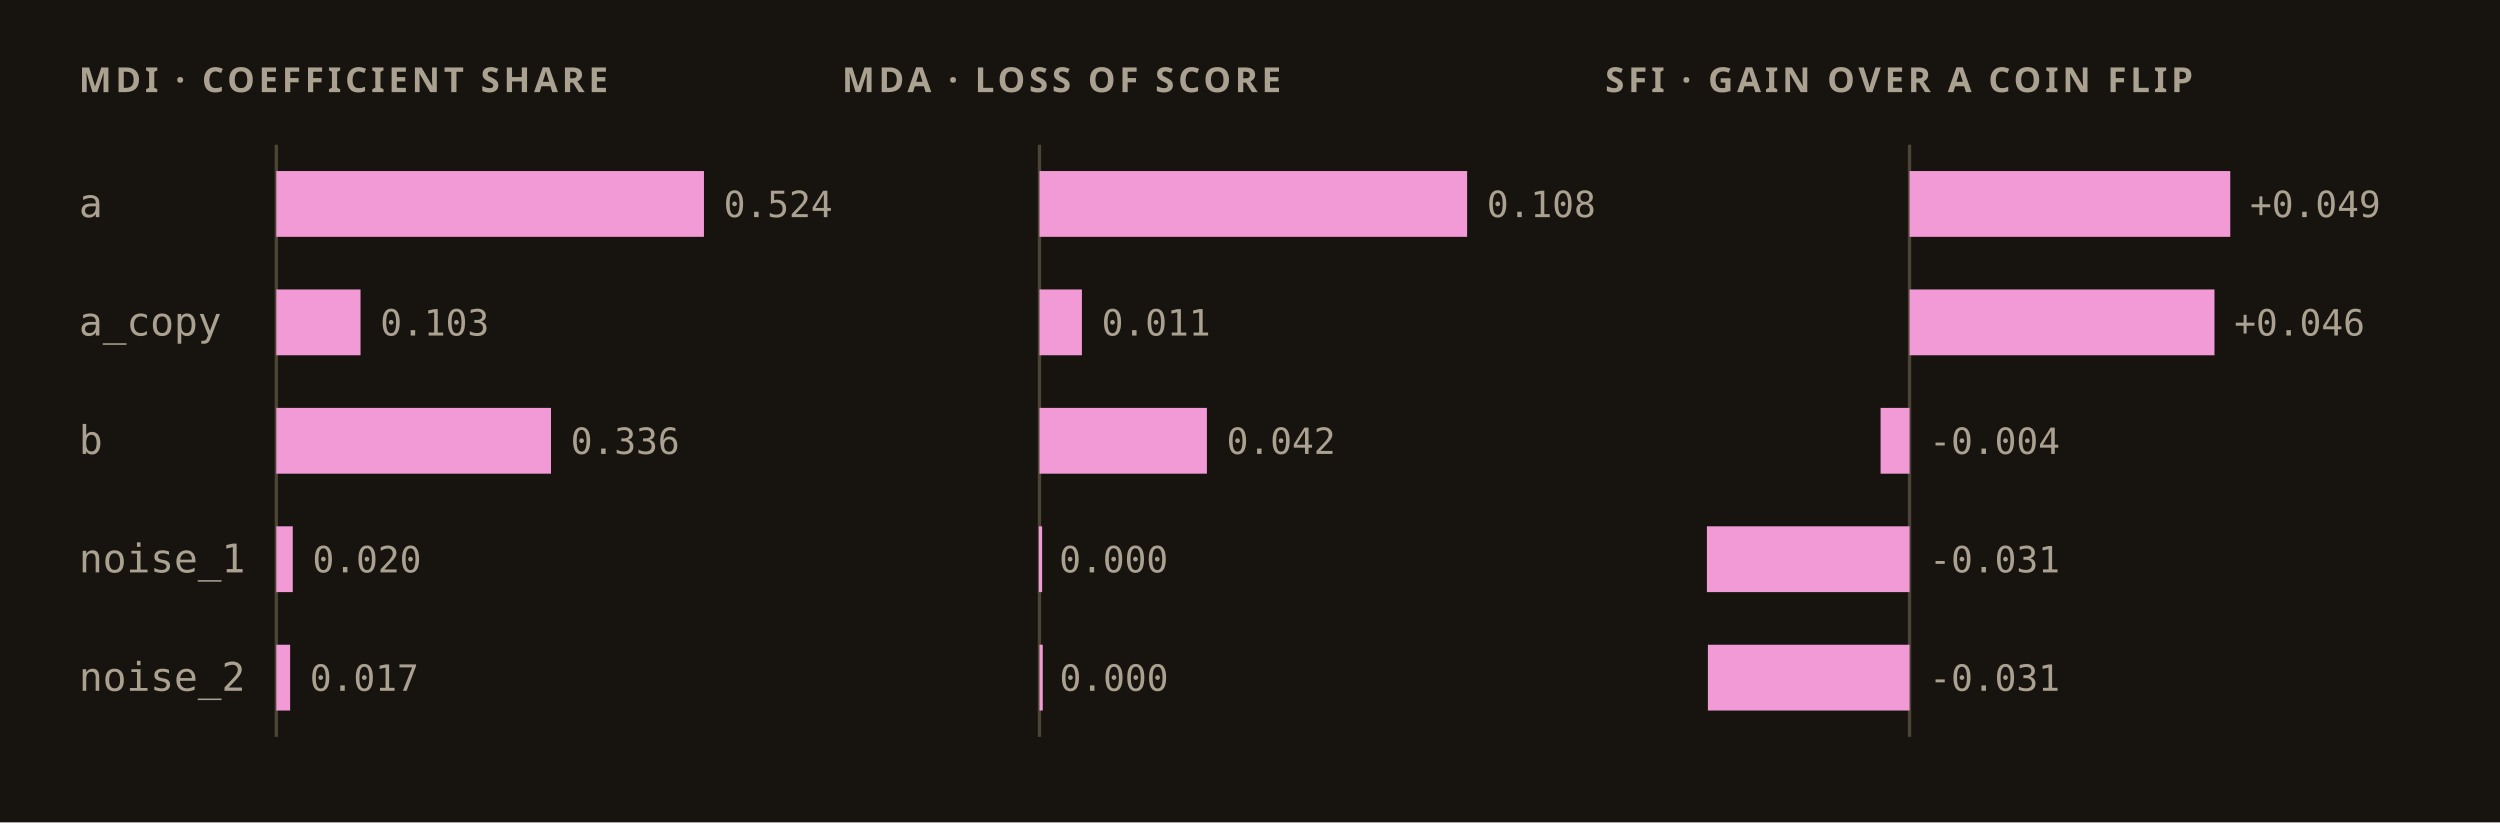
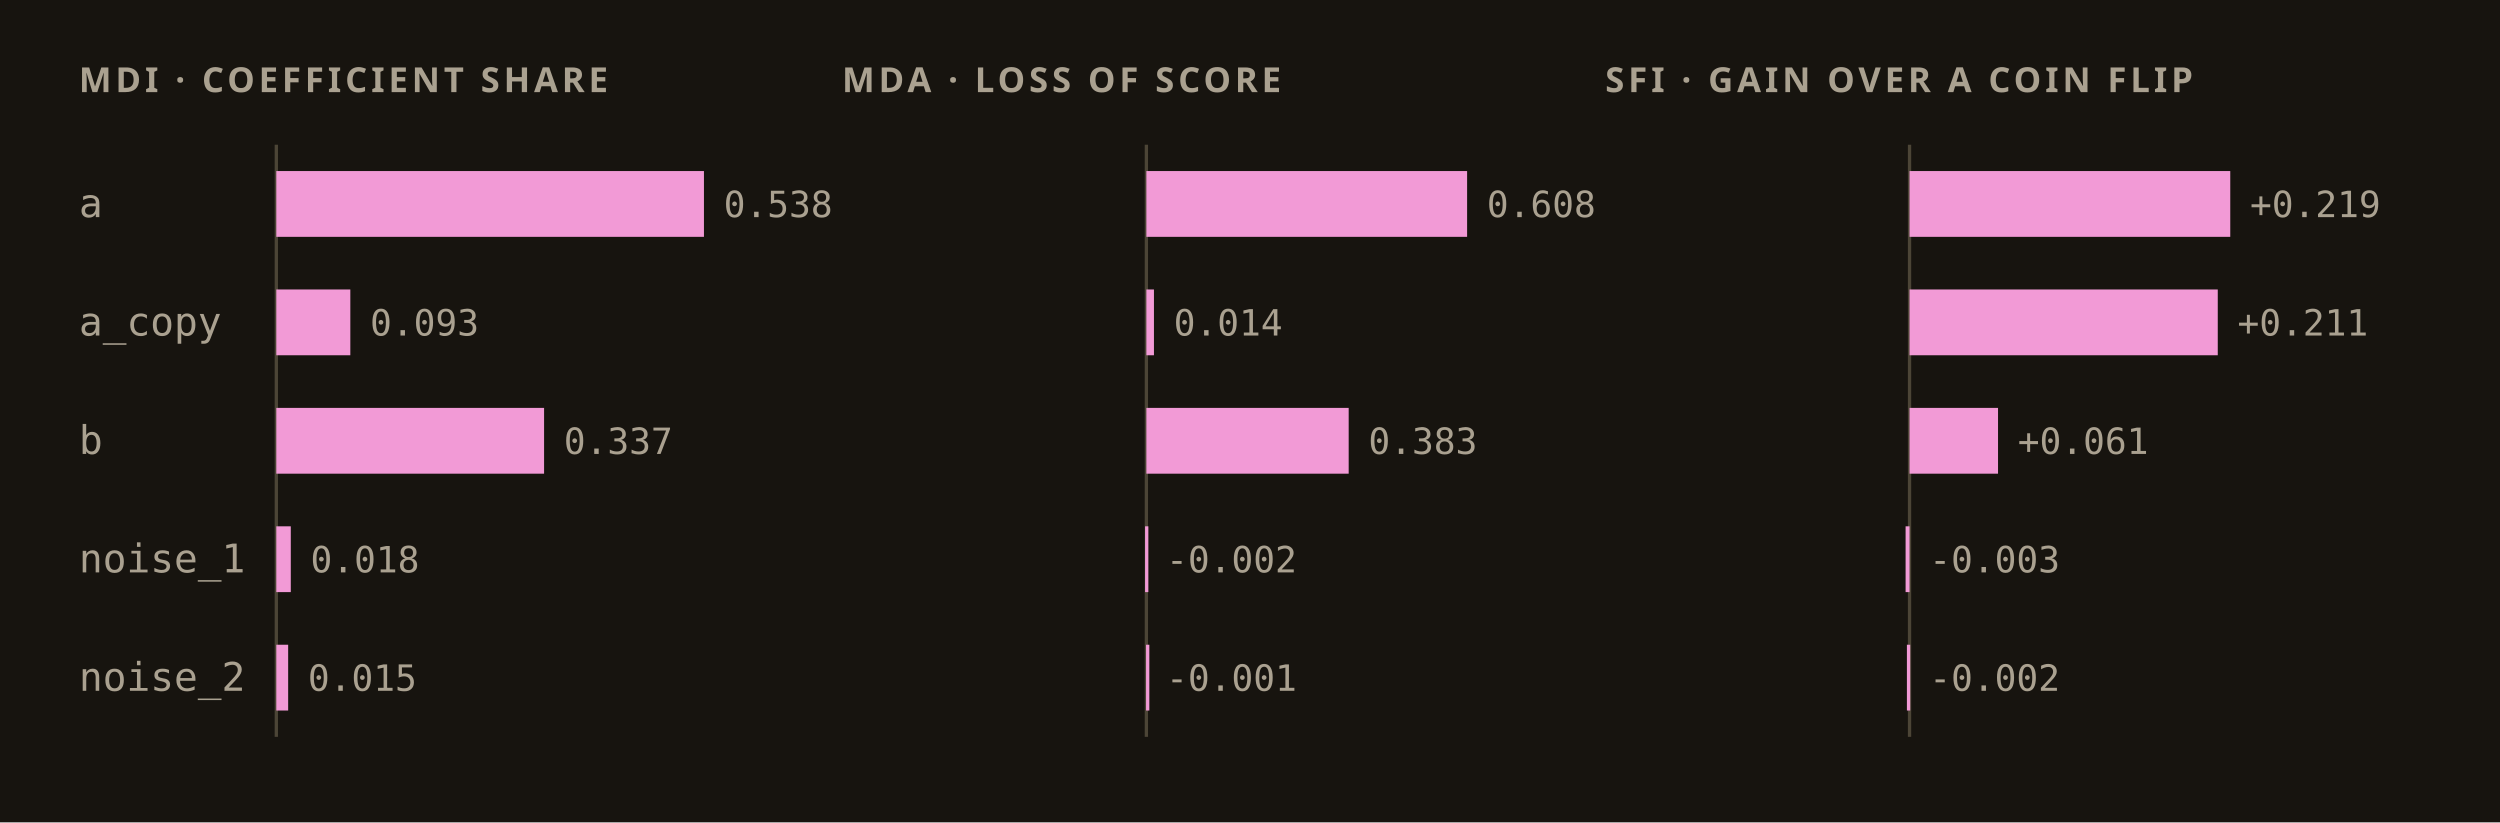
<svg xmlns="http://www.w3.org/2000/svg" viewBox="0 0 760 250" role="img" aria-label="Importance of five features under three methods">
  <rect width="760" height="250" fill="#17140f" />
  <text x="24" y="28" fill="#aaa190" font-family="'IBM Plex Sans', system-ui, sans-serif" font-size="10.5" font-weight="600" letter-spacing="1.2">MDI · COEFFICIENT SHARE</text>
  <line x1="84" y1="44" x2="84" y2="224" stroke="#4c4536" stroke-width="1.0" />
  <text x="24" y="66" fill="#aaa190" font-family="'IBM Plex Mono', ui-monospace, monospace" font-size="12" font-weight="400" text-anchor="start">a</text>
  <rect x="84" y="52" width="130.0" height="20" fill="#f29ad6" fill-opacity="1.0" />
-   <text x="220.0" y="66" fill="#aaa190" font-family="'IBM Plex Mono', ui-monospace, monospace" font-size="11" font-weight="400" text-anchor="start">0.524</text>
+   <text x="220.0" y="66" fill="#aaa190" font-family="'IBM Plex Mono', ui-monospace, monospace" font-size="11" font-weight="400" text-anchor="start">0.538</text>
  <text x="24" y="102" fill="#aaa190" font-family="'IBM Plex Mono', ui-monospace, monospace" font-size="12" font-weight="400" text-anchor="start">a_copy</text>
-   <rect x="84" y="88" width="25.6" height="20" fill="#f29ad6" fill-opacity="1.0" />
-   <text x="115.6" y="102" fill="#aaa190" font-family="'IBM Plex Mono', ui-monospace, monospace" font-size="11" font-weight="400" text-anchor="start">0.103</text>
+   <rect x="84" y="88" width="22.5" height="20" fill="#f29ad6" fill-opacity="1.0" />
+   <text x="112.5" y="102" fill="#aaa190" font-family="'IBM Plex Mono', ui-monospace, monospace" font-size="11" font-weight="400" text-anchor="start">0.093</text>
  <text x="24" y="138" fill="#aaa190" font-family="'IBM Plex Mono', ui-monospace, monospace" font-size="12" font-weight="400" text-anchor="start">b</text>
-   <rect x="84" y="124" width="83.5" height="20" fill="#f29ad6" fill-opacity="1.0" />
-   <text x="173.5" y="138" fill="#aaa190" font-family="'IBM Plex Mono', ui-monospace, monospace" font-size="11" font-weight="400" text-anchor="start">0.336</text>
+   <rect x="84" y="124" width="81.4" height="20" fill="#f29ad6" fill-opacity="1.0" />
+   <text x="171.4" y="138" fill="#aaa190" font-family="'IBM Plex Mono', ui-monospace, monospace" font-size="11" font-weight="400" text-anchor="start">0.337</text>
  <text x="24" y="174" fill="#aaa190" font-family="'IBM Plex Mono', ui-monospace, monospace" font-size="12" font-weight="400" text-anchor="start">noise_1</text>
-   <rect x="84" y="160" width="5.0" height="20" fill="#f29ad6" fill-opacity="1.0" />
-   <text x="95.0" y="174" fill="#aaa190" font-family="'IBM Plex Mono', ui-monospace, monospace" font-size="11" font-weight="400" text-anchor="start">0.020</text>
+   <rect x="84" y="160" width="4.4" height="20" fill="#f29ad6" fill-opacity="1.0" />
+   <text x="94.4" y="174" fill="#aaa190" font-family="'IBM Plex Mono', ui-monospace, monospace" font-size="11" font-weight="400" text-anchor="start">0.018</text>
  <text x="24" y="210" fill="#aaa190" font-family="'IBM Plex Mono', ui-monospace, monospace" font-size="12" font-weight="400" text-anchor="start">noise_2</text>
-   <rect x="84" y="196" width="4.2" height="20" fill="#f29ad6" fill-opacity="1.0" />
-   <text x="94.2" y="210" fill="#aaa190" font-family="'IBM Plex Mono', ui-monospace, monospace" font-size="11" font-weight="400" text-anchor="start">0.017</text>
+   <rect x="84" y="196" width="3.6" height="20" fill="#f29ad6" fill-opacity="1.0" />
+   <text x="93.6" y="210" fill="#aaa190" font-family="'IBM Plex Mono', ui-monospace, monospace" font-size="11" font-weight="400" text-anchor="start">0.015</text>
  <text x="256" y="28" fill="#aaa190" font-family="'IBM Plex Sans', system-ui, sans-serif" font-size="10.5" font-weight="600" letter-spacing="1.2">MDA · LOSS OF SCORE</text>
-   <line x1="316" y1="44" x2="316" y2="224" stroke="#4c4536" stroke-width="1.0" />
-   <rect x="316" y="52" width="130.0" height="20" fill="#f29ad6" fill-opacity="1.0" />
-   <text x="452.0" y="66" fill="#aaa190" font-family="'IBM Plex Mono', ui-monospace, monospace" font-size="11" font-weight="400" text-anchor="start">0.108</text>
-   <rect x="316" y="88" width="12.9" height="20" fill="#f29ad6" fill-opacity="1.0" />
-   <text x="334.9" y="102" fill="#aaa190" font-family="'IBM Plex Mono', ui-monospace, monospace" font-size="11" font-weight="400" text-anchor="start">0.011</text>
-   <rect x="316" y="124" width="50.9" height="20" fill="#f29ad6" fill-opacity="1.0" />
-   <text x="372.9" y="138" fill="#aaa190" font-family="'IBM Plex Mono', ui-monospace, monospace" font-size="11" font-weight="400" text-anchor="start">0.042</text>
-   <rect x="315.8" y="160" width="1.0" height="20" fill="#f29ad6" fill-opacity="1.0" />
-   <text x="322" y="174" fill="#aaa190" font-family="'IBM Plex Mono', ui-monospace, monospace" font-size="11" font-weight="400" text-anchor="start">0.000</text>
-   <rect x="316" y="196" width="1" height="20" fill="#f29ad6" fill-opacity="1.0" />
-   <text x="322.1" y="210" fill="#aaa190" font-family="'IBM Plex Mono', ui-monospace, monospace" font-size="11" font-weight="400" text-anchor="start">0.000</text>
+   <line x1="348.5" y1="44" x2="348.5" y2="224" stroke="#4c4536" stroke-width="1.0" />
+   <rect x="348.5" y="52" width="97.5" height="20" fill="#f29ad6" fill-opacity="1.0" />
+   <text x="452.0" y="66" fill="#aaa190" font-family="'IBM Plex Mono', ui-monospace, monospace" font-size="11" font-weight="400" text-anchor="start">0.608</text>
+   <rect x="348.5" y="88" width="2.3" height="20" fill="#f29ad6" fill-opacity="1.0" />
+   <text x="356.8" y="102" fill="#aaa190" font-family="'IBM Plex Mono', ui-monospace, monospace" font-size="11" font-weight="400" text-anchor="start">0.014</text>
+   <rect x="348.5" y="124" width="61.5" height="20" fill="#f29ad6" fill-opacity="1.0" />
+   <text x="416.0" y="138" fill="#aaa190" font-family="'IBM Plex Mono', ui-monospace, monospace" font-size="11" font-weight="400" text-anchor="start">0.383</text>
+   <rect x="348.1" y="160" width="1.0" height="20" fill="#f29ad6" fill-opacity="1.0" />
+   <text x="354.5" y="174" fill="#aaa190" font-family="'IBM Plex Mono', ui-monospace, monospace" font-size="11" font-weight="400" text-anchor="start">-0.002</text>
+   <rect x="348.4" y="196" width="1.0" height="20" fill="#f29ad6" fill-opacity="1.0" />
+   <text x="354.5" y="210" fill="#aaa190" font-family="'IBM Plex Mono', ui-monospace, monospace" font-size="11" font-weight="400" text-anchor="start">-0.001</text>
  <text x="488" y="28" fill="#aaa190" font-family="'IBM Plex Sans', system-ui, sans-serif" font-size="10.5" font-weight="600" letter-spacing="1.2">SFI · GAIN OVER A COIN FLIP</text>
  <line x1="580.5" y1="44" x2="580.5" y2="224" stroke="#4c4536" stroke-width="1.0" />
  <rect x="580.5" y="52" width="97.5" height="20" fill="#f29ad6" fill-opacity="1.0" />
-   <text x="684.0" y="66" fill="#aaa190" font-family="'IBM Plex Mono', ui-monospace, monospace" font-size="11" font-weight="400" text-anchor="start">+0.049</text>
-   <rect x="580.5" y="88" width="92.7" height="20" fill="#f29ad6" fill-opacity="1.0" />
-   <text x="679.2" y="102" fill="#aaa190" font-family="'IBM Plex Mono', ui-monospace, monospace" font-size="11" font-weight="400" text-anchor="start">+0.046</text>
-   <rect x="571.7" y="124" width="8.8" height="20" fill="#f29ad6" fill-opacity="1.0" />
-   <text x="586.5" y="138" fill="#aaa190" font-family="'IBM Plex Mono', ui-monospace, monospace" font-size="11" font-weight="400" text-anchor="start">-0.004</text>
-   <rect x="518.9" y="160" width="61.6" height="20" fill="#f29ad6" fill-opacity="1.0" />
-   <text x="586.5" y="174" fill="#aaa190" font-family="'IBM Plex Mono', ui-monospace, monospace" font-size="11" font-weight="400" text-anchor="start">-0.031</text>
-   <rect x="519.2" y="196" width="61.3" height="20" fill="#f29ad6" fill-opacity="1.0" />
-   <text x="586.5" y="210" fill="#aaa190" font-family="'IBM Plex Mono', ui-monospace, monospace" font-size="11" font-weight="400" text-anchor="start">-0.031</text>
+   <text x="684.0" y="66" fill="#aaa190" font-family="'IBM Plex Mono', ui-monospace, monospace" font-size="11" font-weight="400" text-anchor="start">+0.219</text>
+   <rect x="580.5" y="88" width="93.7" height="20" fill="#f29ad6" fill-opacity="1.0" />
+   <text x="680.2" y="102" fill="#aaa190" font-family="'IBM Plex Mono', ui-monospace, monospace" font-size="11" font-weight="400" text-anchor="start">+0.211</text>
+   <rect x="580.5" y="124" width="26.9" height="20" fill="#f29ad6" fill-opacity="1.0" />
+   <text x="613.4" y="138" fill="#aaa190" font-family="'IBM Plex Mono', ui-monospace, monospace" font-size="11" font-weight="400" text-anchor="start">+0.061</text>
+   <rect x="579.3" y="160" width="1.2" height="20" fill="#f29ad6" fill-opacity="1.0" />
+   <text x="586.5" y="174" fill="#aaa190" font-family="'IBM Plex Mono', ui-monospace, monospace" font-size="11" font-weight="400" text-anchor="start">-0.003</text>
+   <rect x="579.7" y="196" width="1.0" height="20" fill="#f29ad6" fill-opacity="1.0" />
+   <text x="586.5" y="210" fill="#aaa190" font-family="'IBM Plex Mono', ui-monospace, monospace" font-size="11" font-weight="400" text-anchor="start">-0.002</text>
</svg>
